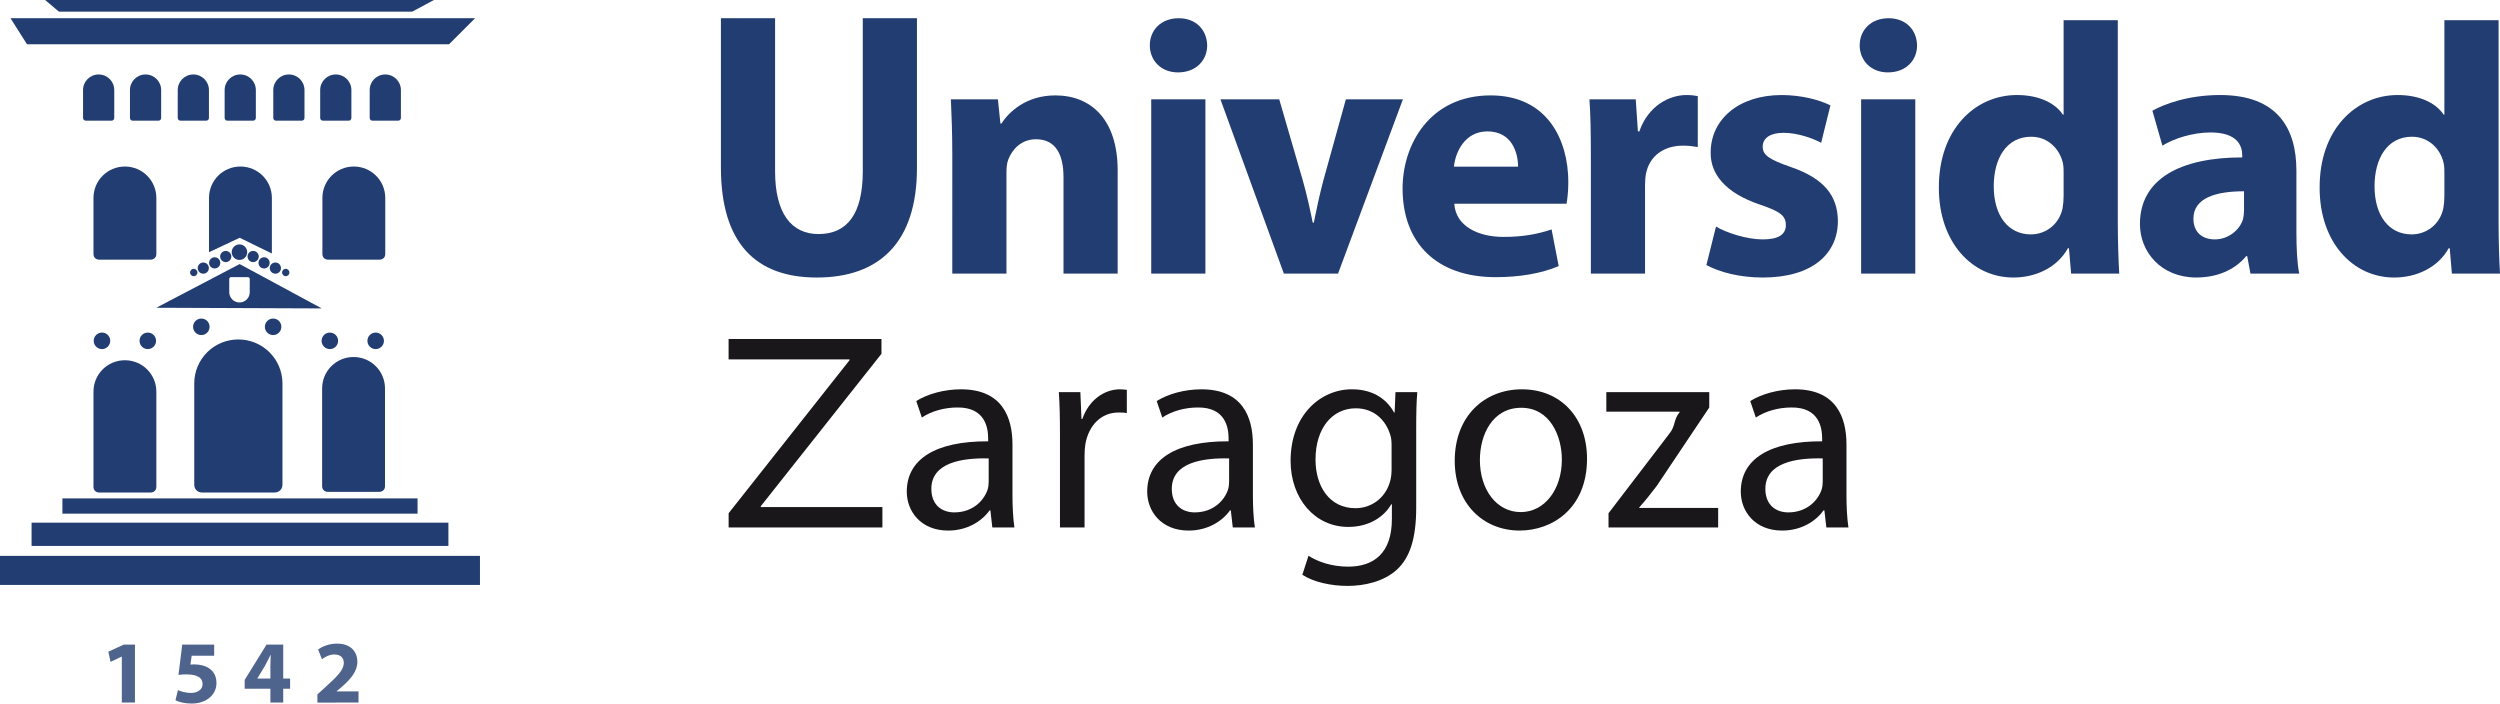
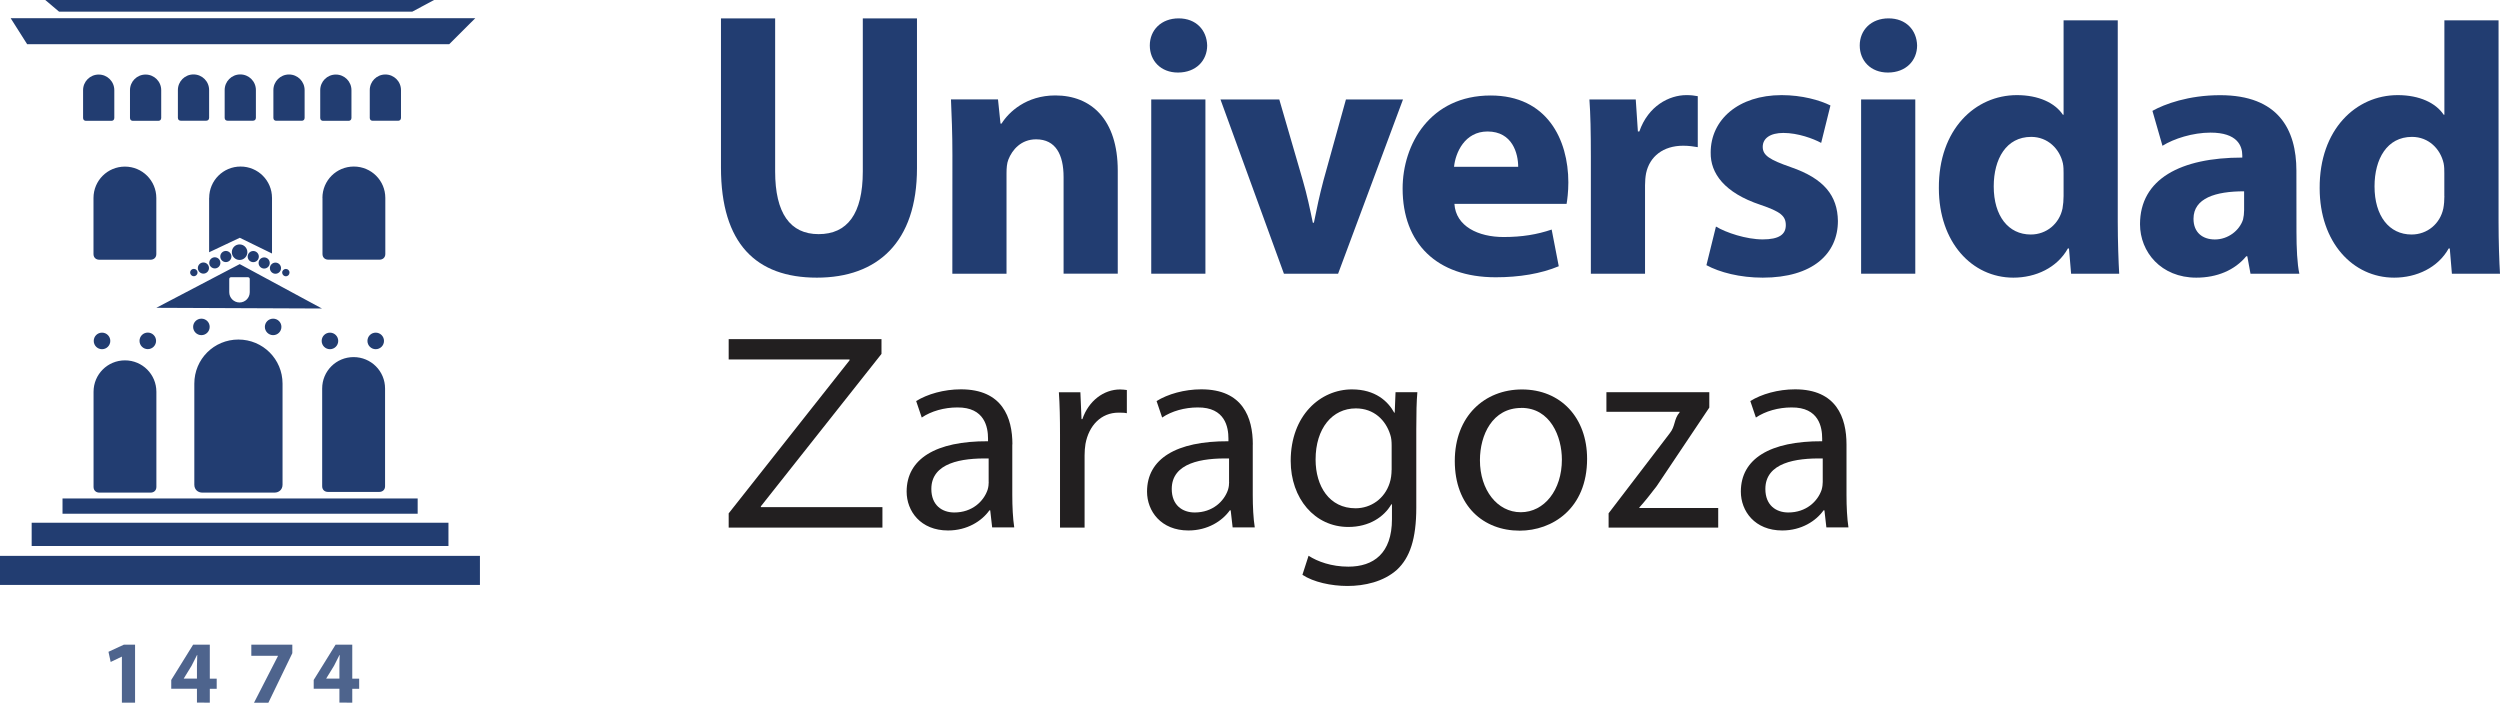
- <svg xmlns="http://www.w3.org/2000/svg" version="1.1" id="Capa_1" x="0px" y="0px" width="398.679px" height="112.197px" viewBox="0 0 398.679 112.197" enable-background="new 0 0 398.679 112.197" xml:space="preserve">
-   <g>
-     <path fill-rule="evenodd" clip-rule="evenodd" fill="#223D71" d="M114.964,2.907v23.787c0,12.163,5.626,17.563,15.292,17.563   c10.003,0,15.971-5.627,15.971-17.451V2.907h-8.638v24.415c0,6.818-2.503,10.003-7.051,10.003c-4.375,0-6.933-3.353-6.933-10.003   V2.907" />
-     <path fill-rule="evenodd" clip-rule="evenodd" fill="#223D71" d="M151.862,43.632h8.64V27.606c0-0.799,0.059-1.591,0.287-2.162   c0.622-1.593,2.041-3.237,4.432-3.237c3.125,0,4.376,2.442,4.376,6.022v15.403h8.64V27.208c0-8.187-4.264-11.995-9.946-11.995   c-4.66,0-7.448,2.673-8.582,4.491h-0.172l-0.4-3.863h-7.5c0.114,2.499,0.227,5.398,0.227,8.865" />
-     <path fill-rule="evenodd" clip-rule="evenodd" fill="#223D71" d="M187.966,2.907c-2.785,0-4.605,1.875-4.605,4.319   c0,2.387,1.762,4.32,4.491,4.32c2.898,0,4.661-1.934,4.661-4.32C192.454,4.781,190.75,2.907,187.966,2.907" />
-     <rect x="183.587" y="15.839" fill="#223D71" width="8.641" height="27.793" />
-     <path fill-rule="evenodd" clip-rule="evenodd" fill="#223D71" d="M194.624,15.839l10.116,27.793h8.639l10.346-27.793h-9.096   l-3.581,12.9c-0.627,2.387-1.08,4.49-1.533,6.765h-0.17c-0.457-2.215-0.913-4.377-1.596-6.765L204,15.839" />
-     <path fill-rule="evenodd" clip-rule="evenodd" fill="#223D71" d="M249.82,32.492c0.113-0.624,0.283-1.933,0.283-3.411   c0-6.874-3.408-13.868-12.391-13.868c-9.659,0-14.04,7.787-14.04,14.838c0,8.696,5.404,14.149,14.837,14.149   c3.754,0,7.219-0.565,10.059-1.762l-1.135-5.853c-2.33,0.794-4.718,1.195-7.674,1.195c-4.036,0-7.615-1.708-7.841-5.289    M231.859,26.58c0.226-2.272,1.707-5.626,5.342-5.626c3.98,0,4.889,3.523,4.889,5.626H231.859z" />
-     <path fill-rule="evenodd" clip-rule="evenodd" fill="#223D71" d="M253.696,43.632h8.64V29.536c0-0.682,0.059-1.365,0.169-1.93   c0.571-2.672,2.73-4.381,5.912-4.381c0.964,0,1.647,0.117,2.33,0.229v-8.127c-0.624-0.114-1.023-0.17-1.819-0.17   c-2.728,0-6.082,1.706-7.501,5.797h-0.23l-0.34-5.113h-7.39c0.173,2.385,0.229,5.057,0.229,9.147" />
-     <path fill-rule="evenodd" clip-rule="evenodd" fill="#223D71" d="M272.121,42.268c2.101,1.14,5.339,1.99,8.979,1.99   c7.958,0,11.993-3.806,11.993-9.038c-0.057-4.032-2.213-6.763-7.502-8.583c-3.41-1.194-4.491-1.875-4.491-3.241   c0-1.365,1.194-2.216,3.295-2.216c2.335,0,4.776,0.91,6.027,1.593l1.479-5.967c-1.709-0.853-4.547-1.649-7.788-1.649   c-6.877,0-11.308,3.922-11.308,9.152c-0.062,3.298,2.157,6.422,7.954,8.354c3.18,1.08,4.033,1.762,4.033,3.243   c0,1.42-1.078,2.273-3.693,2.273c-2.558,0-5.855-1.084-7.445-2.047" />
-     <path fill-rule="evenodd" clip-rule="evenodd" fill="#223D71" d="M301.172,2.907c-2.785,0-4.604,1.875-4.604,4.319   c0,2.387,1.764,4.32,4.492,4.32c2.899,0,4.66-1.934,4.66-4.32C305.663,4.781,303.959,2.907,301.172,2.907" />
-     <rect x="296.797" y="15.839" fill="#223D71" width="8.637" height="27.793" />
-     <path fill-rule="evenodd" clip-rule="evenodd" fill="#223D71" d="M329.087,3.219v15.064h-0.113   c-1.251-1.879-3.863-3.129-7.33-3.129c-6.653,0-12.507,5.458-12.449,14.835c0,8.641,5.286,14.268,11.879,14.268   c3.583,0,6.993-1.591,8.698-4.664h0.168l0.345,4.039h7.672c-0.114-1.878-0.229-5.171-0.229-8.298V3.219 M329.087,31.24   c0,0.683-0.058,1.365-0.17,1.99c-0.513,2.443-2.558,4.148-5.06,4.148c-3.579,0-5.911-2.956-5.911-7.672   c0-4.378,1.99-7.901,5.97-7.901c2.669,0,4.547,1.931,5.058,4.208c0.113,0.508,0.113,1.136,0.113,1.591V31.24z" />
-     <path fill-rule="evenodd" clip-rule="evenodd" fill="#223D71" d="M366.211,27.206c0-6.596-2.896-12.052-12.161-12.052   c-5.059,0-8.865,1.422-10.804,2.502l1.596,5.57c1.817-1.137,4.832-2.103,7.673-2.103c4.263,0,5.058,2.103,5.058,3.636v0.343   c-9.834,0-16.313,3.409-16.313,10.628c0,4.433,3.356,8.524,8.983,8.524c3.296,0,6.135-1.19,7.957-3.406h0.168l0.515,2.783h7.785   c-0.344-1.535-0.456-4.093-0.456-6.708 M357.858,33.515c0,0.509-0.056,1.022-0.169,1.478c-0.569,1.763-2.389,3.185-4.493,3.185   c-1.931,0-3.407-1.084-3.407-3.3c0-3.294,3.522-4.375,8.069-4.375V33.515z" />
-     <g>
-       <path fill-rule="evenodd" clip-rule="evenodd" fill="#223D71" d="M389.809,3.219v15.064h-0.114    c-1.25-1.879-3.862-3.129-7.332-3.129c-6.649,0-12.503,5.458-12.446,14.835c0,8.641,5.288,14.268,11.88,14.268    c3.582,0,6.991-1.591,8.695-4.664h0.17l0.345,4.039h7.673c-0.116-1.878-0.228-5.171-0.228-8.298V3.219 M389.809,31.24    c0,0.683-0.054,1.365-0.168,1.99c-0.514,2.443-2.561,4.148-5.062,4.148c-3.582,0-5.907-2.956-5.907-7.672    c0-4.378,1.988-7.901,5.968-7.901c2.671,0,4.544,1.931,5.055,4.208c0.114,0.508,0.114,1.136,0.114,1.591V31.24z" />
-     </g>
-     <path fill-rule="evenodd" clip-rule="evenodd" fill="#1A171B" d="M157.667,76.846c0,0.357-0.045,0.805-0.177,1.251   c-0.621,1.826-2.449,3.614-5.308,3.614c-1.96,0-3.657-1.161-3.657-3.751c0-4.189,4.859-4.951,9.142-4.858V76.846 M161.459,70.869   c0-4.281-1.603-8.786-8.207-8.786c-2.719,0-5.351,0.759-7.136,1.873l0.895,2.632c1.514-1.027,3.61-1.605,5.662-1.605   c4.412-0.046,4.911,3.211,4.911,4.952v0.443c-8.345-0.041-12.98,2.813-12.98,8.029c0,3.118,2.229,6.204,6.596,6.204   c3.08,0,5.399-1.518,6.604-3.214h0.134l0.311,2.721h3.523c-0.22-1.474-0.312-3.301-0.312-5.179V70.869z" />
-     <path fill="#1A171B" d="M169.034,84.118h3.923V72.606c0-0.623,0.047-1.294,0.137-1.828c0.536-2.944,2.498-4.991,5.264-4.991   c0.537,0,0.935,0,1.34,0.088v-3.702c-0.359-0.043-0.674-0.091-1.072-0.091c-2.633,0-5.04,1.834-6.02,4.73h-0.14l-0.178-4.28h-3.434   c0.139,2.006,0.18,4.19,0.18,6.728V84.118" />
-     <path fill-rule="evenodd" clip-rule="evenodd" fill="#1A171B" d="M196.008,76.846c0,0.357-0.044,0.805-0.178,1.251   c-0.623,1.826-2.445,3.614-5.308,3.614c-1.962,0-3.655-1.161-3.655-3.751c0-4.189,4.859-4.951,9.141-4.858V76.846 M199.8,70.869   c0-4.281-1.602-8.786-8.205-8.786c-2.722,0-5.354,0.759-7.136,1.873l0.894,2.632c1.515-1.027,3.611-1.605,5.663-1.605   c4.419-0.046,4.908,3.211,4.908,4.952v0.443c-8.342-0.041-12.979,2.813-12.979,8.029c0,3.118,2.229,6.204,6.599,6.204   c3.077,0,5.399-1.518,6.601-3.214h0.136l0.312,2.721h3.525c-0.226-1.474-0.317-3.301-0.317-5.179V70.869z" />
-     <path fill-rule="evenodd" clip-rule="evenodd" fill="#1A171B" d="M221.916,74.93c0,0.666-0.09,1.427-0.312,2.094   c-0.804,2.496-2.989,4.018-5.441,4.018c-4.192,0-6.375-3.526-6.375-7.766c0-4.992,2.673-8.163,6.419-8.163   c2.903,0,4.771,1.877,5.489,4.195c0.175,0.493,0.22,1.069,0.22,1.739V74.93 M225.844,68.416c0-2.586,0.044-4.366,0.173-5.886   h-3.479l-0.133,3.257h-0.085c-0.982-1.787-2.99-3.705-6.736-3.705c-4.998,0-9.771,4.105-9.771,11.414   c0,5.979,3.834,10.532,9.192,10.532c3.339,0,5.703-1.605,6.864-3.61h0.096v2.364c0,5.484-2.948,7.582-6.96,7.582   c-2.679,0-4.913-0.807-6.337-1.742l-0.98,3.035c1.737,1.16,4.592,1.779,7.18,1.779c2.721,0,5.76-0.666,7.896-2.588   c2.05-1.914,3.08-4.903,3.08-9.899V68.416z" />
-     <path fill-rule="evenodd" clip-rule="evenodd" fill="#1A171B" d="M242.603,65.029c4.638,0,6.468,4.594,6.468,8.248   c0,4.864-2.809,8.387-6.559,8.387c-3.83,0-6.511-3.564-6.511-8.295C236.001,69.308,238.011,65.029,242.603,65.029 M242.699,62.083   c-5.938,0-10.711,4.236-10.711,11.413c0,6.827,4.554,11.113,10.349,11.113c5.173,0,10.749-3.479,10.749-11.465   C253.085,66.587,248.89,62.083,242.699,62.083" />
-     <path fill="#1A171B" d="M256.512,84.118h17.485v-3.121h-12.578v-0.092c0.982-1.066,1.828-2.187,2.763-3.388l8.396-12.535v-2.45   h-16.414v3.122h11.684v0.083c-0.984,1.158-0.629,2.188-1.612,3.392l-9.723,12.716V84.118" />
-     <path fill-rule="evenodd" clip-rule="evenodd" fill="#1A171B" d="M290.672,76.846c0,0.357-0.05,0.805-0.182,1.251   c-0.622,1.826-2.454,3.614-5.307,3.614c-1.966,0-3.657-1.161-3.657-3.751c0-4.189,4.859-4.951,9.146-4.858V76.846 M294.459,70.869   c0-4.281-1.603-8.786-8.202-8.786c-2.722,0-5.358,0.759-7.144,1.873l0.894,2.632c1.52-1.027,3.618-1.605,5.669-1.605   c4.415-0.046,4.904,3.211,4.904,4.952v0.443c-8.343-0.041-12.975,2.813-12.975,8.029c0,3.118,2.226,6.204,6.6,6.204   c3.071,0,5.395-1.518,6.595-3.214h0.138l0.313,2.721h3.523c-0.224-1.474-0.314-3.301-0.314-5.179V70.869z" />
-     <polyline fill="#1A171B" points="116.195,84.118 140.718,84.118 140.718,80.858 121.323,80.858 121.323,80.725 140.568,56.422   140.568,54.056 116.19,54.056 116.19,57.309 135.477,57.309 135.477,57.442 116.195,81.844  " />
-     <polyline fill-rule="evenodd" clip-rule="evenodd" fill="#4E648D" points="19.425,112.039 21.521,112.039 21.521,102.793   19.741,102.793 17.279,103.93 17.631,105.553 19.396,104.711 19.425,104.711  " />
-     <path fill-rule="evenodd" clip-rule="evenodd" fill="#4E648D" d="M34.153,102.793h-5.092l-0.599,4.836   c0.37-0.057,0.723-0.082,1.239-0.082c1.848,0,2.602,0.58,2.602,1.549c0,0.979-0.952,1.41-1.851,1.41   c-0.841,0-1.677-0.26-2.074-0.455l-0.396,1.617c0.509,0.273,1.445,0.529,2.57,0.529c2.491,0,3.968-1.52,3.968-3.244   c0-1.096-0.426-1.863-1.12-2.334c-0.645-0.467-1.554-0.668-2.437-0.668c-0.228,0-0.397,0.014-0.594,0.029l0.197-1.41h3.586" />
-     <path fill-rule="evenodd" clip-rule="evenodd" fill="#4E648D" d="M45.165,112.039v-2.209h1.098v-1.621h-1.098v-5.416h-2.659   l-3.488,5.635v1.402h4.102v2.209 M41.025,108.209l0.013-0.023l1.225-2.021c0.313-0.582,0.572-1.123,0.872-1.723h0.035   c-0.025,0.6-0.049,1.168-0.049,1.723v2.045H41.025z" />
-     <path fill-rule="evenodd" clip-rule="evenodd" fill="#4E648D" d="M57.175,112.039v-1.779h-3.502v-0.029l0.854-0.709   c1.356-1.197,2.461-2.432,2.461-3.98c0-1.689-1.135-2.904-3.242-2.904c-1.238,0-2.332,0.424-3.016,0.949l0.614,1.537   c0.482-0.357,1.174-0.754,1.977-0.754c1.066,0,1.506,0.6,1.506,1.352c-0.014,1.084-0.996,2.121-3.031,3.941l-1.179,1.07v1.307" />
-     <path fill="#223D71" d="M42.111,42.812c0.492,0,0.893-0.399,0.893-0.891c0-0.493-0.4-0.894-0.893-0.894   c-0.494,0-0.892,0.401-0.892,0.894C41.219,42.413,41.618,42.812,42.111,42.812 M43.022,42.755c0,0.493,0.401,0.893,0.893,0.893   c0.494,0,0.893-0.399,0.893-0.893c0-0.493-0.399-0.894-0.893-0.894C43.423,41.861,43.022,42.263,43.022,42.755 M40.37,40.015   c-0.494,0-0.894,0.399-0.894,0.892c0,0.494,0.399,0.893,0.894,0.893c0.491,0,0.893-0.399,0.893-0.893   C41.262,40.415,40.861,40.015,40.37,40.015 M44.979,43.457c0,0.324,0.263,0.587,0.587,0.587c0.323,0,0.583-0.263,0.583-0.587   c0-0.321-0.261-0.585-0.583-0.585C45.242,42.872,44.979,43.135,44.979,43.457 M48.558,18.8v-4.438c0-1.379-1.113-2.487-2.49-2.487   c-1.379,0-2.487,1.107-2.487,2.487V18.8c0,0.295,0.222,0.446,0.447,0.446h4.081C48.334,19.246,48.558,19.095,48.558,18.8    M36.949,40.214c0,0.683,0.555,1.239,1.238,1.239c0.684,0,1.237-0.556,1.237-1.239c0-0.685-0.553-1.239-1.237-1.239   C37.504,38.975,36.949,39.529,36.949,40.214 M34.236,41.027c-0.492,0-0.893,0.401-0.893,0.894c0,0.492,0.4,0.891,0.893,0.891   c0.494,0,0.894-0.399,0.894-0.891C35.129,41.429,34.73,41.027,34.236,41.027 M35.999,41.8c0.494,0,0.892-0.399,0.892-0.893   c0-0.493-0.398-0.892-0.892-0.892s-0.893,0.399-0.893,0.892C35.106,41.401,35.505,41.8,35.999,41.8 M33.331,31.567v8.658   l4.888-2.307l5.137,2.506v-8.857c0-2.777-2.24-5.011-5.015-5.011C35.563,26.556,33.331,28.79,33.331,31.567 M33.32,14.361   c0-1.379-1.112-2.487-2.49-2.487s-2.487,1.107-2.487,2.487V18.8c0,0.295,0.224,0.446,0.447,0.446h4.082   c0.224,0,0.448-0.15,0.448-0.446V14.361z M71.614,7.055l4.155-4.153H1.672l2.632,4.153H71.614z M65.728,1.861L69.207,0H7.198   L9.4,1.861H65.728z M32.418,41.861c-0.492,0-0.892,0.401-0.892,0.894c0,0.493,0.399,0.893,0.892,0.893   c0.493,0,0.892-0.399,0.892-0.893C33.311,42.263,32.911,41.861,32.418,41.861 M51.413,31.567v8.938   c0,0.597,0.448,0.901,0.899,0.901h8.222c0.453,0,0.904-0.304,0.904-0.901v-8.938c0-2.777-2.242-5.011-5.017-5.011   C53.647,26.556,51.413,28.79,51.413,31.567 M40.352,19.246c0.225,0,0.448-0.15,0.448-0.446v-4.438c0-1.379-1.11-2.487-2.489-2.487   c-1.378,0-2.487,1.107-2.487,2.487V18.8c0,0.295,0.223,0.446,0.447,0.446H40.352z M30.309,43.457c0,0.324,0.262,0.587,0.585,0.587   c0.324,0,0.586-0.263,0.586-0.587c0-0.321-0.262-0.585-0.586-0.585C30.571,42.872,30.309,43.135,30.309,43.457 M51.31,49.184   l-13.091-7.073l-13.3,6.967L51.31,49.184z M36.852,44.2h2.683c0.146,0,0.292,0.1,0.292,0.295v2.104   c0,0.906-0.728,1.636-1.633,1.636c-0.904,0-1.636-0.729-1.636-1.636v-2.104C36.558,44.299,36.703,44.2,36.852,44.2 M0,93.279   h76.541v-4.637H0V93.279z M24.886,54.352c0-0.728-0.589-1.316-1.317-1.316c-0.727,0-1.317,0.589-1.317,1.316   c0,0.729,0.591,1.318,1.317,1.318C24.296,55.67,24.886,55.082,24.886,54.352 M14.907,31.567v8.938c0,0.597,0.45,0.901,0.902,0.901   h8.222c0.451,0,0.902-0.304,0.902-0.901v-8.938c0-2.777-2.239-5.011-5.015-5.011C17.141,26.556,14.907,28.79,14.907,31.567    M23.212,11.875c-1.378,0-2.488,1.107-2.488,2.487V18.8c0,0.295,0.224,0.446,0.447,0.446h4.082c0.224,0,0.447-0.15,0.447-0.446   v-4.438C25.701,12.982,24.589,11.875,23.212,11.875 M17.578,54.352c0-0.728-0.589-1.316-1.317-1.316   c-0.726,0-1.316,0.589-1.316,1.316c0,0.729,0.59,1.318,1.316,1.318C16.989,55.67,17.578,55.082,17.578,54.352 M15.731,11.875   c-1.378,0-2.487,1.107-2.487,2.487V18.8c0,0.295,0.224,0.446,0.447,0.446h4.081c0.227,0,0.45-0.15,0.45-0.446v-4.438   C18.223,12.982,17.111,11.875,15.731,11.875 M14.907,77.641c0,0.596,0.45,0.899,0.902,0.899h8.222c0.451,0,0.902-0.304,0.902-0.899   V62.458c0-2.776-2.239-5.01-5.015-5.01c-2.777,0-5.012,2.233-5.012,5.01V77.641z M5.034,87.064h66.474v-3.71H5.034V87.064z    M63.484,19.246c0.225,0,0.449-0.15,0.449-0.446v-4.438c0-1.379-1.113-2.487-2.49-2.487c-1.379,0-2.487,1.107-2.487,2.487V18.8   c0,0.295,0.222,0.446,0.446,0.446H63.484z M9.952,81.914h56.636v-2.435H9.952V81.914z M52.602,55.67   c0.728,0,1.317-0.589,1.317-1.318c0-0.728-0.589-1.316-1.317-1.316c-0.727,0-1.317,0.589-1.317,1.316   C51.284,55.082,51.875,55.67,52.602,55.67 M61.227,54.352c0-0.728-0.589-1.316-1.319-1.316c-0.726,0-1.315,0.589-1.315,1.316   c0,0.729,0.59,1.318,1.315,1.318C60.637,55.67,61.227,55.082,61.227,54.352 M52.272,78.436h8.222c0.451,0,0.903-0.304,0.903-0.901   V61.947c0-2.777-2.239-5.013-5.015-5.013c-2.777,0-5.012,2.235-5.012,5.013v15.588C51.37,78.132,51.82,78.436,52.272,78.436    M53.548,11.875c-1.378,0-2.487,1.107-2.487,2.487V18.8c0,0.295,0.223,0.446,0.446,0.446h4.082c0.224,0,0.447-0.15,0.447-0.446   v-4.438C56.036,12.982,54.924,11.875,53.548,11.875 M32.238,78.541h11.539c0.635,0,1.268-0.426,1.268-1.266V61.164   c0-3.898-3.145-7.03-7.039-7.03c-3.896,0-7.03,3.132-7.03,7.03v16.111C30.976,78.115,31.605,78.541,32.238,78.541 M32.108,53.433   c0.729,0,1.316-0.589,1.316-1.319c0-0.726-0.587-1.314-1.316-1.314c-0.728,0-1.317,0.589-1.317,1.314   C30.791,52.844,31.38,53.433,32.108,53.433 M44.87,52.114c0-0.726-0.59-1.314-1.318-1.314c-0.727,0-1.316,0.589-1.316,1.314   c0,0.73,0.589,1.319,1.316,1.319C44.28,53.433,44.87,52.844,44.87,52.114" />
-   </g>
+ <svg xmlns="http://www.w3.org/2000/svg" id="Capa_1" viewBox="0 0 398.7 112.07">
+   <defs>
+     <style>.cls-1,.cls-2{fill:#221f20;}.cls-3,.cls-4,.cls-5,.cls-6{fill:#223d71;}.cls-4,.cls-6,.cls-2{fill-rule:evenodd;}.cls-5,.cls-6{opacity:.8;}</style>
+   </defs>
+   <path class="cls-4" d="m114.98,2.93v23.79c0,12.16,5.63,17.56,15.29,17.56s15.97-5.63,15.97-17.45V2.93h-8.64v24.41c0,6.82-2.5,10-7.05,10s-6.93-3.35-6.93-10V2.93" />
+   <path class="cls-4" d="m151.88,43.65h8.64v-16.03c0-.8.06-1.59.29-2.16.62-1.59,2.04-3.24,4.43-3.24,3.12,0,4.38,2.44,4.38,6.02v15.4h8.64v-16.42c0-8.19-4.26-12-9.95-12-4.66,0-7.45,2.67-8.58,4.49h-.17l-.4-3.86h-7.5c.11,2.5.23,5.4.23,8.87" />
+   <path class="cls-4" d="m187.98,2.93c-2.79,0-4.61,1.87-4.61,4.32s1.76,4.32,4.49,4.32c2.9,0,4.66-1.93,4.66-4.32-.06-2.44-1.76-4.32-4.55-4.32" />
+   <rect class="cls-3" x="183.6" y="15.86" width="8.64" height="27.79" />
+   <path class="cls-4" d="m194.64,15.86l10.12,27.79h8.64l10.35-27.79h-9.1l-3.58,12.9c-.63,2.39-1.08,4.49-1.53,6.76h-.17c-.46-2.22-.91-4.38-1.6-6.76l-3.75-12.9" />
+   <path class="cls-4" d="m249.84,32.51c.11-.62.28-1.93.28-3.41,0-6.87-3.41-13.87-12.39-13.87-9.66,0-14.04,7.79-14.04,14.84,0,8.7,5.4,14.15,14.84,14.15,3.75,0,7.22-.57,10.06-1.76l-1.13-5.85c-2.33.79-4.72,1.19-7.67,1.19-4.04,0-7.62-1.71-7.84-5.29m-.06-5.91c.23-2.27,1.71-5.63,5.34-5.63,3.98,0,4.89,3.52,4.89,5.63h-10.23Z" />
+   <path class="cls-4" d="m253.71,43.65h8.64v-14.1c0-.68.06-1.37.17-1.93.57-2.67,2.73-4.38,5.91-4.38.96,0,1.65.12,2.33.23v-8.13c-.62-.11-1.02-.17-1.82-.17-2.73,0-6.08,1.71-7.5,5.8h-.23l-.34-5.11h-7.39c.17,2.38.23,5.06.23,9.15" />
+   <path class="cls-4" d="m272.14,42.29c2.1,1.14,5.34,1.99,8.98,1.99,7.96,0,11.99-3.81,11.99-9.04-.06-4.03-2.21-6.76-7.5-8.58-3.41-1.19-4.49-1.88-4.49-3.24s1.19-2.22,3.29-2.22c2.33,0,4.78.91,6.03,1.59l1.48-5.97c-1.71-.85-4.55-1.65-7.79-1.65-6.88,0-11.31,3.92-11.31,9.15-.06,3.3,2.16,6.42,7.95,8.35,3.18,1.08,4.03,1.76,4.03,3.24s-1.08,2.27-3.69,2.27-5.86-1.08-7.45-2.05" />
+   <path class="cls-4" d="m301.19,2.93c-2.79,0-4.6,1.87-4.6,4.32s1.76,4.32,4.49,4.32c2.9,0,4.66-1.93,4.66-4.32-.06-2.44-1.76-4.32-4.55-4.32" />
+   <rect class="cls-3" x="296.81" y="15.86" width="8.64" height="27.79" />
+   <path class="cls-4" d="m329.1,3.24v15.06h-.11c-1.25-1.88-3.86-3.13-7.33-3.13-6.65,0-12.51,5.46-12.45,14.84,0,8.64,5.29,14.27,11.88,14.27,3.58,0,6.99-1.59,8.7-4.66h.17l.34,4.04h7.67c-.11-1.88-.23-5.17-.23-8.3V3.24m-8.64,28.02c0,.68-.06,1.37-.17,1.99-.51,2.44-2.56,4.15-5.06,4.15-3.58,0-5.91-2.96-5.91-7.67,0-4.38,1.99-7.9,5.97-7.9,2.67,0,4.55,1.93,5.06,4.21.11.51.11,1.14.11,1.59v3.64h0Z" />
+   <path class="cls-4" d="m366.23,27.23c0-6.6-2.9-12.05-12.16-12.05-5.06,0-8.87,1.42-10.8,2.5l1.6,5.57c1.82-1.14,4.83-2.1,7.67-2.1,4.26,0,5.06,2.1,5.06,3.64v.34c-9.83,0-16.31,3.41-16.31,10.63,0,4.43,3.36,8.52,8.98,8.52,3.3,0,6.13-1.19,7.96-3.41h.17l.51,2.78h7.79c-.34-1.54-.46-4.09-.46-6.71m-8.35-3.41c0,.51-.06,1.02-.17,1.48-.57,1.76-2.39,3.18-4.49,3.18-1.93,0-3.41-1.08-3.41-3.3,0-3.29,3.52-4.38,8.07-4.38v3.01h0Z" />
+   <path class="cls-4" d="m389.83,3.24v15.06h-.11c-1.25-1.88-3.86-3.13-7.33-3.13-6.65,0-12.5,5.46-12.45,14.84,0,8.64,5.29,14.27,11.88,14.27,3.58,0,6.99-1.59,8.7-4.66h.17l.34,4.04h7.67c-.12-1.88-.23-5.17-.23-8.3V3.24m-8.64,28.02c0,.68-.05,1.37-.17,1.99-.51,2.44-2.56,4.15-5.06,4.15-3.58,0-5.91-2.96-5.91-7.67,0-4.38,1.99-7.9,5.97-7.9,2.67,0,4.54,1.93,5.05,4.21.11.51.11,1.14.11,1.59v3.64h.01Z" />
+   <path class="cls-2" d="m157.68,76.87c0,.36-.04.8-.18,1.25-.62,1.83-2.45,3.61-5.31,3.61-1.96,0-3.66-1.16-3.66-3.75,0-4.19,4.86-4.95,9.14-4.86v3.74m3.79-5.98c0-4.28-1.6-8.79-8.21-8.79-2.72,0-5.35.76-7.14,1.87l.89,2.63c1.51-1.03,3.61-1.61,5.66-1.61,4.41-.05,4.91,3.21,4.91,4.95v.44c-8.34-.04-12.98,2.81-12.98,8.03,0,3.12,2.23,6.2,6.6,6.2,3.08,0,5.4-1.52,6.6-3.21h.13l.31,2.72h3.52c-.22-1.47-.31-3.3-.31-5.18v-8.07l.02.02Z" />
+   <path class="cls-1" d="m169.05,84.14h3.92v-11.51c0-.62.05-1.29.14-1.83.54-2.94,2.5-4.99,5.26-4.99.54,0,.93,0,1.34.09v-3.7c-.36-.04-.67-.09-1.07-.09-2.63,0-5.04,1.83-6.02,4.73h-.14l-.18-4.28h-3.43c.14,2.01.18,4.19.18,6.73v14.86" />
+   <path class="cls-2" d="m196.02,76.87c0,.36-.04.8-.18,1.25-.62,1.83-2.45,3.61-5.31,3.61-1.96,0-3.66-1.16-3.66-3.75,0-4.19,4.86-4.95,9.14-4.86v3.74m3.79-5.98c0-4.28-1.6-8.79-8.21-8.79-2.72,0-5.35.76-7.14,1.87l.89,2.63c1.51-1.03,3.61-1.61,5.66-1.61,4.42-.05,4.91,3.21,4.91,4.95v.44c-8.34-.04-12.98,2.81-12.98,8.03,0,3.12,2.23,6.2,6.6,6.2,3.08,0,5.4-1.52,6.6-3.21h.14l.31,2.72h3.53c-.23-1.47-.32-3.3-.32-5.18v-8.07.02Z" />
+   <path class="cls-2" d="m221.93,74.95c0,.67-.09,1.43-.31,2.09-.8,2.5-2.99,4.02-5.44,4.02-4.19,0-6.37-3.53-6.37-7.77,0-4.99,2.67-8.16,6.42-8.16,2.9,0,4.77,1.88,5.49,4.2.17.49.22,1.07.22,1.74v3.88m3.93-6.51c0-2.59.04-4.37.17-5.89h-3.48l-.13,3.26h-.08c-.98-1.79-2.99-3.71-6.74-3.71-5,0-9.77,4.11-9.77,11.41,0,5.98,3.83,10.53,9.19,10.53,3.34,0,5.7-1.61,6.86-3.61h.1v2.36c0,5.48-2.95,7.58-6.96,7.58-2.68,0-4.91-.81-6.34-1.74l-.98,3.04c1.74,1.16,4.59,1.78,7.18,1.78,2.72,0,5.76-.67,7.9-2.59,2.05-1.91,3.08-4.9,3.08-9.9v-12.53h0Z" />
+   <path class="cls-2" d="m242.62,65.05c4.64,0,6.47,4.59,6.47,8.25,0,4.86-2.81,8.39-6.56,8.39s-6.51-3.56-6.51-8.29c0-4.06,2.01-8.34,6.6-8.34m.1-2.95c-5.94,0-10.71,4.24-10.71,11.41s4.55,11.11,10.35,11.11c5.17,0,10.75-3.48,10.75-11.46,0-6.56-4.2-11.06-10.39-11.06" />
+   <path class="cls-1" d="m256.53,84.14h17.49v-3.12h-12.58v-.09c.98-1.07,1.83-2.19,2.76-3.39l8.4-12.54v-2.45h-16.41v3.12h11.68v.08c-.98,1.16-.63,2.19-1.61,3.39l-9.72,12.72v2.27" />
+   <path class="cls-2" d="m290.69,76.87c0,.36-.05.8-.18,1.25-.62,1.83-2.45,3.61-5.31,3.61-1.97,0-3.66-1.16-3.66-3.75,0-4.19,4.86-4.95,9.15-4.86v3.74m3.79-5.98c0-4.28-1.6-8.79-8.2-8.79-2.72,0-5.36.76-7.14,1.87l.89,2.63c1.52-1.03,3.62-1.61,5.67-1.61,4.42-.05,4.9,3.21,4.9,4.95v.44c-8.34-.04-12.97,2.81-12.97,8.03,0,3.12,2.23,6.2,6.6,6.2,3.07,0,5.39-1.52,6.59-3.21h.14l.31,2.72h3.52c-.22-1.47-.31-3.3-.31-5.18v-8.07.02Z" />
+   <polyline class="cls-1" points="116.21 84.14 140.73 84.14 140.73 80.88 121.34 80.88 121.34 80.75 140.58 56.44 140.58 54.08 116.21 54.08 116.21 57.33 135.49 57.33 135.49 57.46 116.21 81.87" />
+   <polyline class="cls-6" points="19.44 112.06 21.54 112.06 21.54 102.81 19.76 102.81 17.3 103.95 17.65 105.57 19.41 104.73 19.44 104.73" />
+   <path class="cls-6" d="m56.18,112.06v-2.21h1.1v-1.62h-1.1v-5.42h-2.66l-3.49,5.63v1.4h4.1v2.21m-2.1-3.83v-.02l1.24-2.02c.31-.58.57-1.12.87-1.72h.04c-.03.6-.05,1.17-.05,1.72v2.04h-2.1Z" />
+   <path class="cls-3" d="m42.13,42.83c.49,0,.89-.4.89-.89s-.4-.89-.89-.89-.89.4-.89.89.4.89.89.89m.91-.06c0,.49.4.89.89.89s.89-.4.89-.89-.4-.89-.89-.89-.89.4-.89.89m-2.65-2.74c-.49,0-.89.4-.89.89s.4.89.89.89.89-.4.89-.89-.4-.89-.89-.89m4.61,3.44c0,.32.26.59.59.59s.58-.26.58-.59-.26-.58-.58-.58-.59.26-.59.58m3.58-24.66v-4.44c0-1.38-1.11-2.49-2.49-2.49s-2.49,1.11-2.49,2.49v4.44c0,.3.22.45.45.45h4.08c.23,0,.45-.15.45-.45m-11.61,21.41c0,.68.55,1.24,1.24,1.24s1.24-.56,1.24-1.24-.55-1.24-1.24-1.24-1.24.55-1.24,1.24m-2.71.81c-.49,0-.89.4-.89.89s.4.89.89.89.89-.4.89-.89-.4-.89-.89-.89m1.76.77c.49,0,.89-.4.89-.89s-.4-.89-.89-.89-.89.4-.89.89.4.89.89.89m-2.67-10.23v8.66l4.89-2.31,5.14,2.51v-8.86c0-2.78-2.24-5.01-5.01-5.01s-5.01,2.23-5.01,5.01m-.01-17.21c0-1.38-1.11-2.49-2.49-2.49s-2.49,1.11-2.49,2.49v4.44c0,.3.22.45.45.45h4.08c.22,0,.45-.15.45-.45v-4.44h0Zm38.29-7.31l4.16-4.15H1.7l2.63,4.15h67.31Zm-5.89-5.19l3.48-1.86H7.22l2.2,1.86h56.33,0Zm-33.31,40c-.49,0-.89.4-.89.89s.4.89.89.89.89-.4.89-.89-.4-.89-.89-.89m18.99-10.29v8.94c0,.6.45.9.9.9h8.22c.45,0,.9-.3.9-.9v-8.94c0-2.78-2.24-5.01-5.02-5.01s-5.01,2.23-5.01,5.01m-11.06-12.32c.22,0,.45-.15.45-.45v-4.44c0-1.38-1.11-2.49-2.49-2.49s-2.49,1.11-2.49,2.49v4.44c0,.3.22.45.45.45h4.08,0Zm-10.04,24.21c0,.32.26.59.59.59s.59-.26.59-.59-.26-.58-.59-.58-.59.26-.59.58m21,5.73l-13.09-7.07-13.3,6.97,26.39.11h0Zm-14.46-4.98h2.68c.15,0,.29.1.29.29v2.1c0,.91-.73,1.64-1.63,1.64s-1.64-.73-1.64-1.64v-2.1c0-.2.15-.29.29-.29M0,93.29h76.54v-4.64H0v4.64Zm24.89-38.93c0-.73-.59-1.32-1.32-1.32s-1.32.59-1.32,1.32.59,1.32,1.32,1.32,1.32-.59,1.32-1.32m-9.98-22.78v8.94c0,.6.45.9.9.9h8.22c.45,0,.9-.3.9-.9v-8.94c0-2.78-2.24-5.01-5.01-5.01s-5.01,2.23-5.01,5.01m8.31-19.69c-1.38,0-2.49,1.11-2.49,2.49v4.44c0,.3.22.45.45.45h4.08c.22,0,.45-.15.45-.45v-4.44c0-1.38-1.11-2.49-2.49-2.49m-5.63,42.48c0-.73-.59-1.32-1.32-1.32s-1.32.59-1.32,1.32.59,1.32,1.32,1.32,1.32-.59,1.32-1.32m-1.85-42.48c-1.38,0-2.49,1.11-2.49,2.49v4.44c0,.3.22.45.45.45h4.08c.23,0,.45-.15.45-.45v-4.44c0-1.38-1.11-2.49-2.49-2.49m-.82,65.77c0,.6.45.9.9.9h8.22c.45,0,.9-.3.9-.9v-15.18c0-2.78-2.24-5.01-5.01-5.01s-5.01,2.23-5.01,5.01v15.18h0Zm-9.87,9.42h66.47v-3.71H5.05v3.71ZM63.5,19.26c.22,0,.45-.15.45-.45v-4.44c0-1.38-1.11-2.49-2.49-2.49s-2.49,1.11-2.49,2.49v4.44c0,.3.22.45.45.45h4.08,0ZM9.97,81.93h56.64v-2.43H9.97v2.43Zm42.65-26.24c.73,0,1.32-.59,1.32-1.32s-.59-1.32-1.32-1.32-1.32.59-1.32,1.32.59,1.32,1.32,1.32m8.62-1.32c0-.73-.59-1.32-1.32-1.32s-1.32.59-1.32,1.32.59,1.32,1.32,1.32,1.32-.59,1.32-1.32m-8.95,24.08h8.22c.45,0,.9-.3.9-.9v-15.59c0-2.78-2.24-5.01-5.02-5.01s-5.01,2.24-5.01,5.01v15.59c0,.6.45.9.9.9m1.28-66.56c-1.38,0-2.49,1.11-2.49,2.49v4.44c0,.3.22.45.45.45h4.08c.22,0,.45-.15.45-.45v-4.44c0-1.38-1.11-2.49-2.49-2.49m-21.31,66.67h11.54c.64,0,1.27-.43,1.27-1.27v-16.11c0-3.9-3.14-7.03-7.04-7.03s-7.03,3.13-7.03,7.03v16.11c0,.84.63,1.27,1.26,1.27m-.13-25.11c.73,0,1.32-.59,1.32-1.32s-.59-1.31-1.32-1.31-1.32.59-1.32,1.31.59,1.32,1.32,1.32m12.76-1.32c0-.73-.59-1.31-1.32-1.31s-1.32.59-1.32,1.31.59,1.32,1.32,1.32,1.32-.59,1.32-1.32" />
+   <path class="cls-6" d="m33.46,112.06v-2.21h1.1v-1.62h-1.1v-5.42h-2.66l-3.49,5.63v1.4h4.1v2.21m-2.1-3.83v-.02l1.24-2.02c.31-.58.57-1.12.87-1.72h.04c-.03.6-.05,1.17-.05,1.72v2.04h-2.1Z" />
+   <path class="cls-5" d="m46.62,102.8v1.37l-3.82,7.9h-2.29l3.82-7.45v-.03h-4.25v-1.78h6.54Z" />
</svg>
